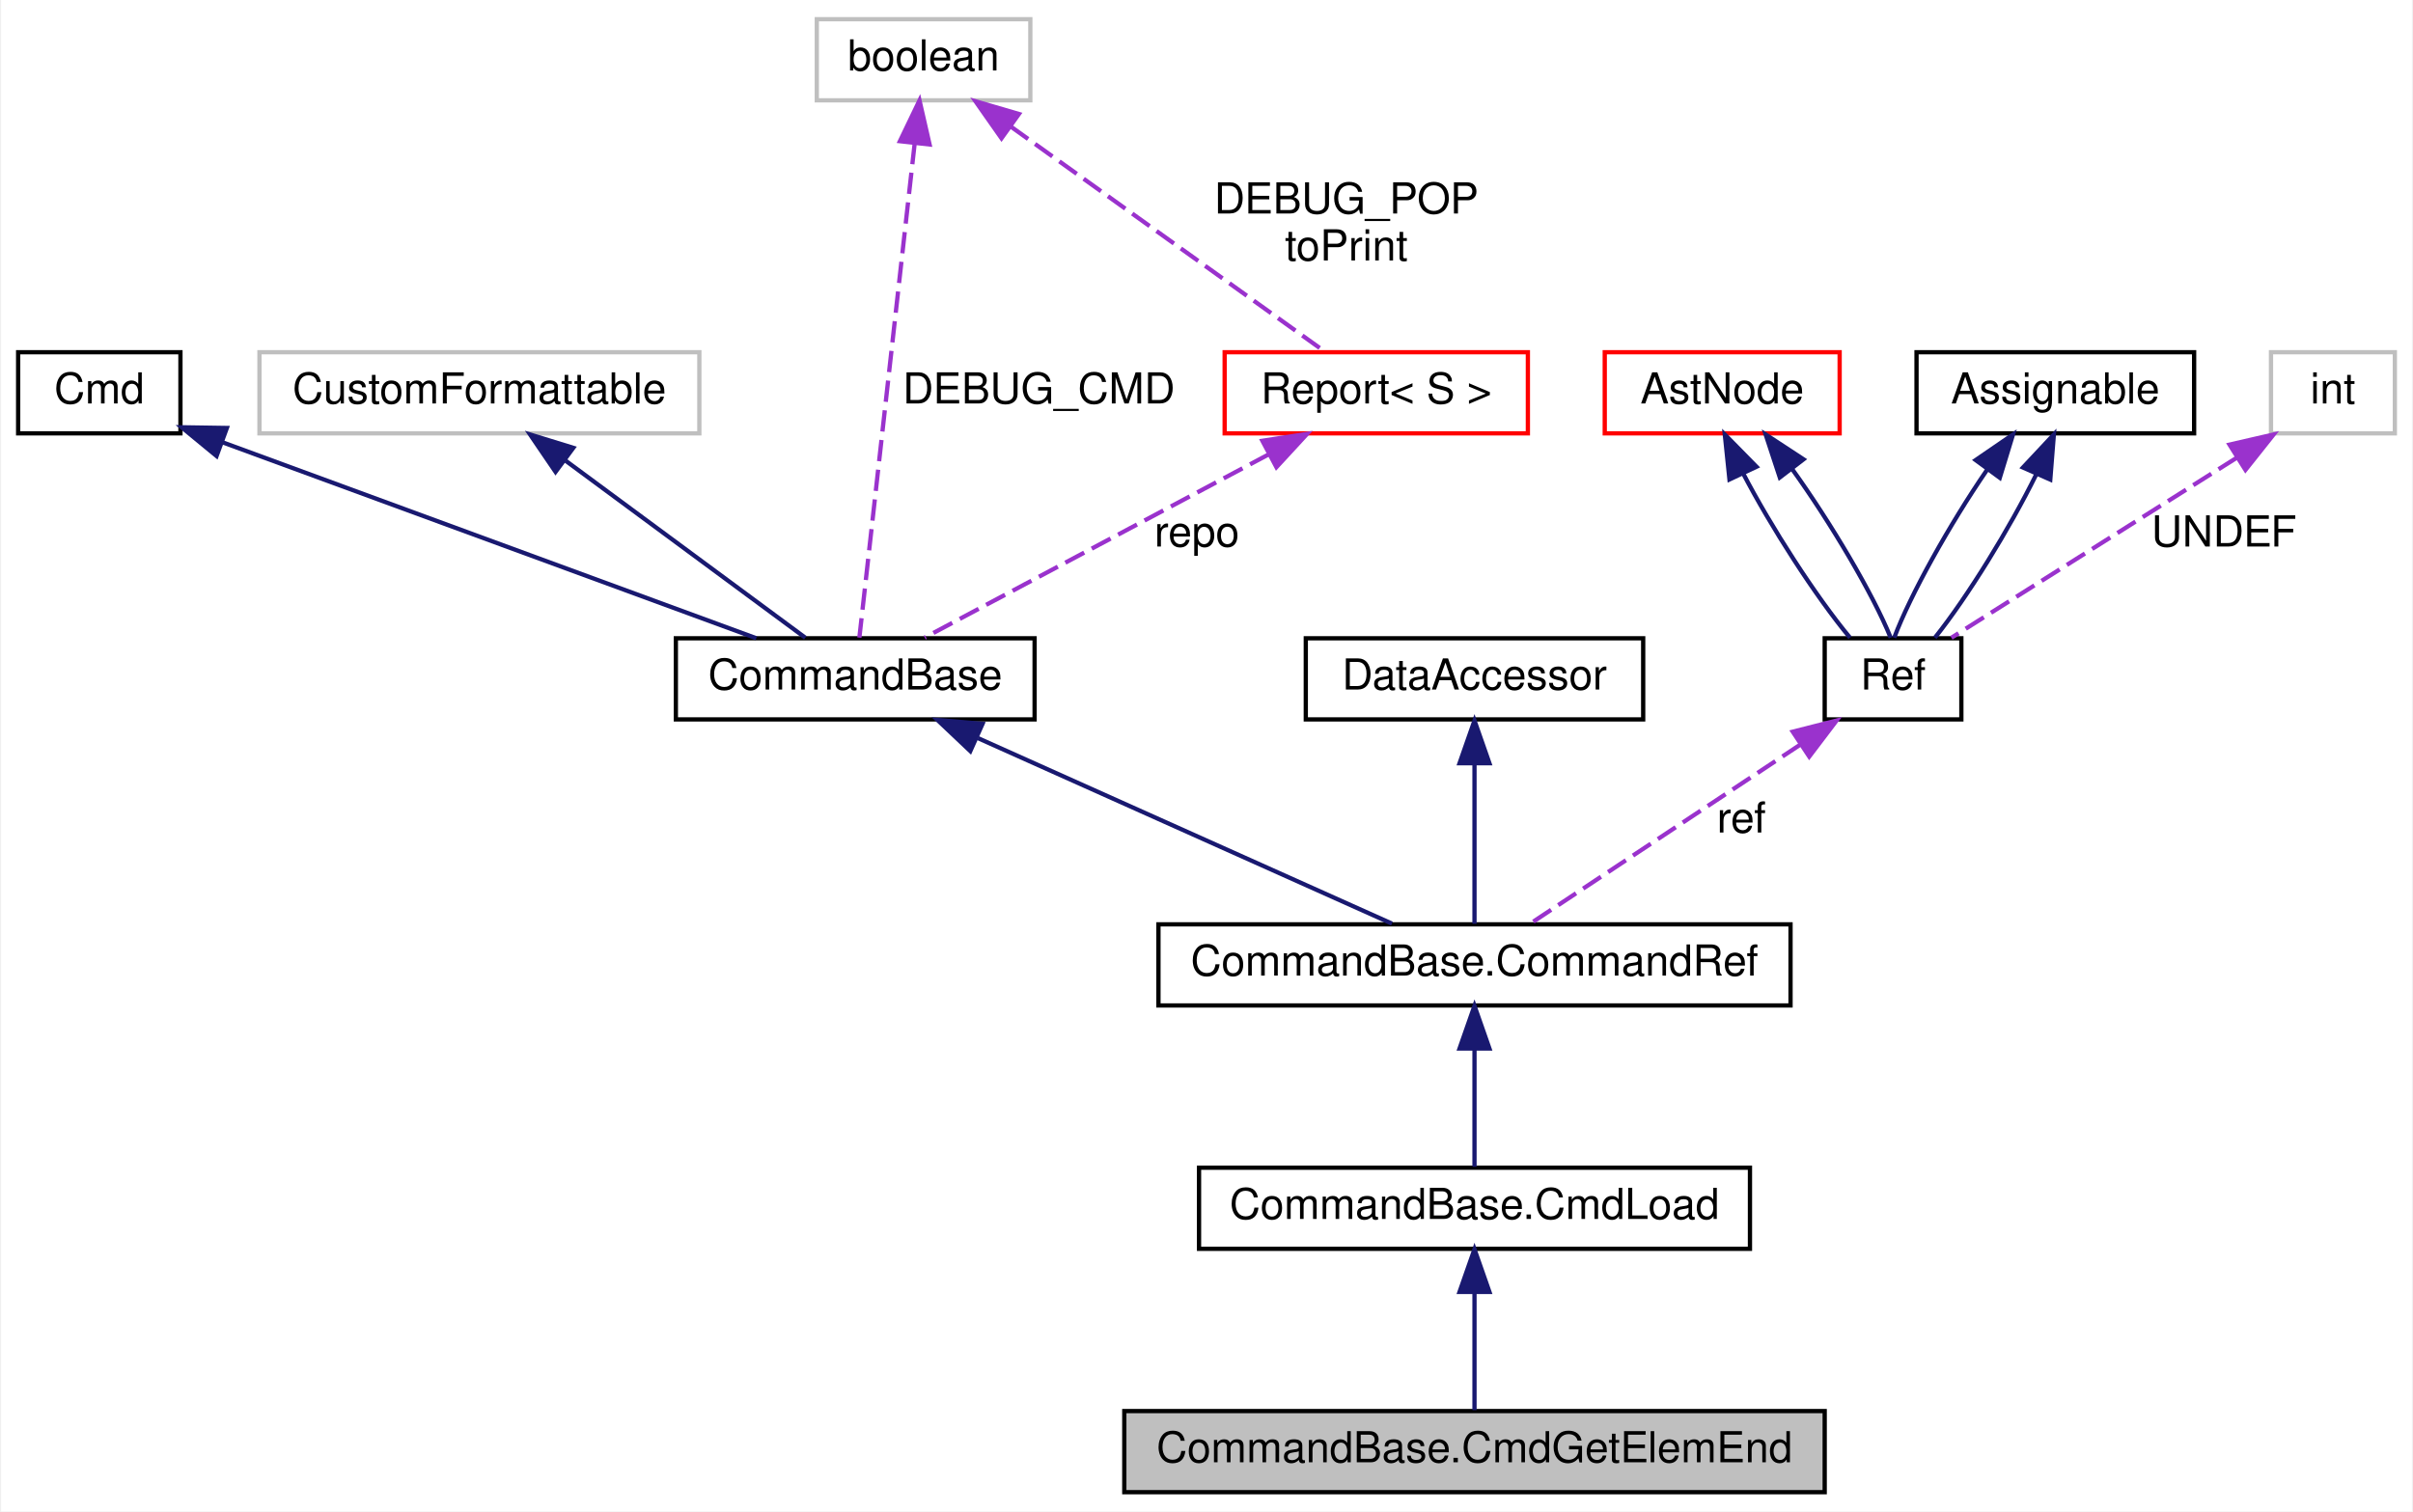
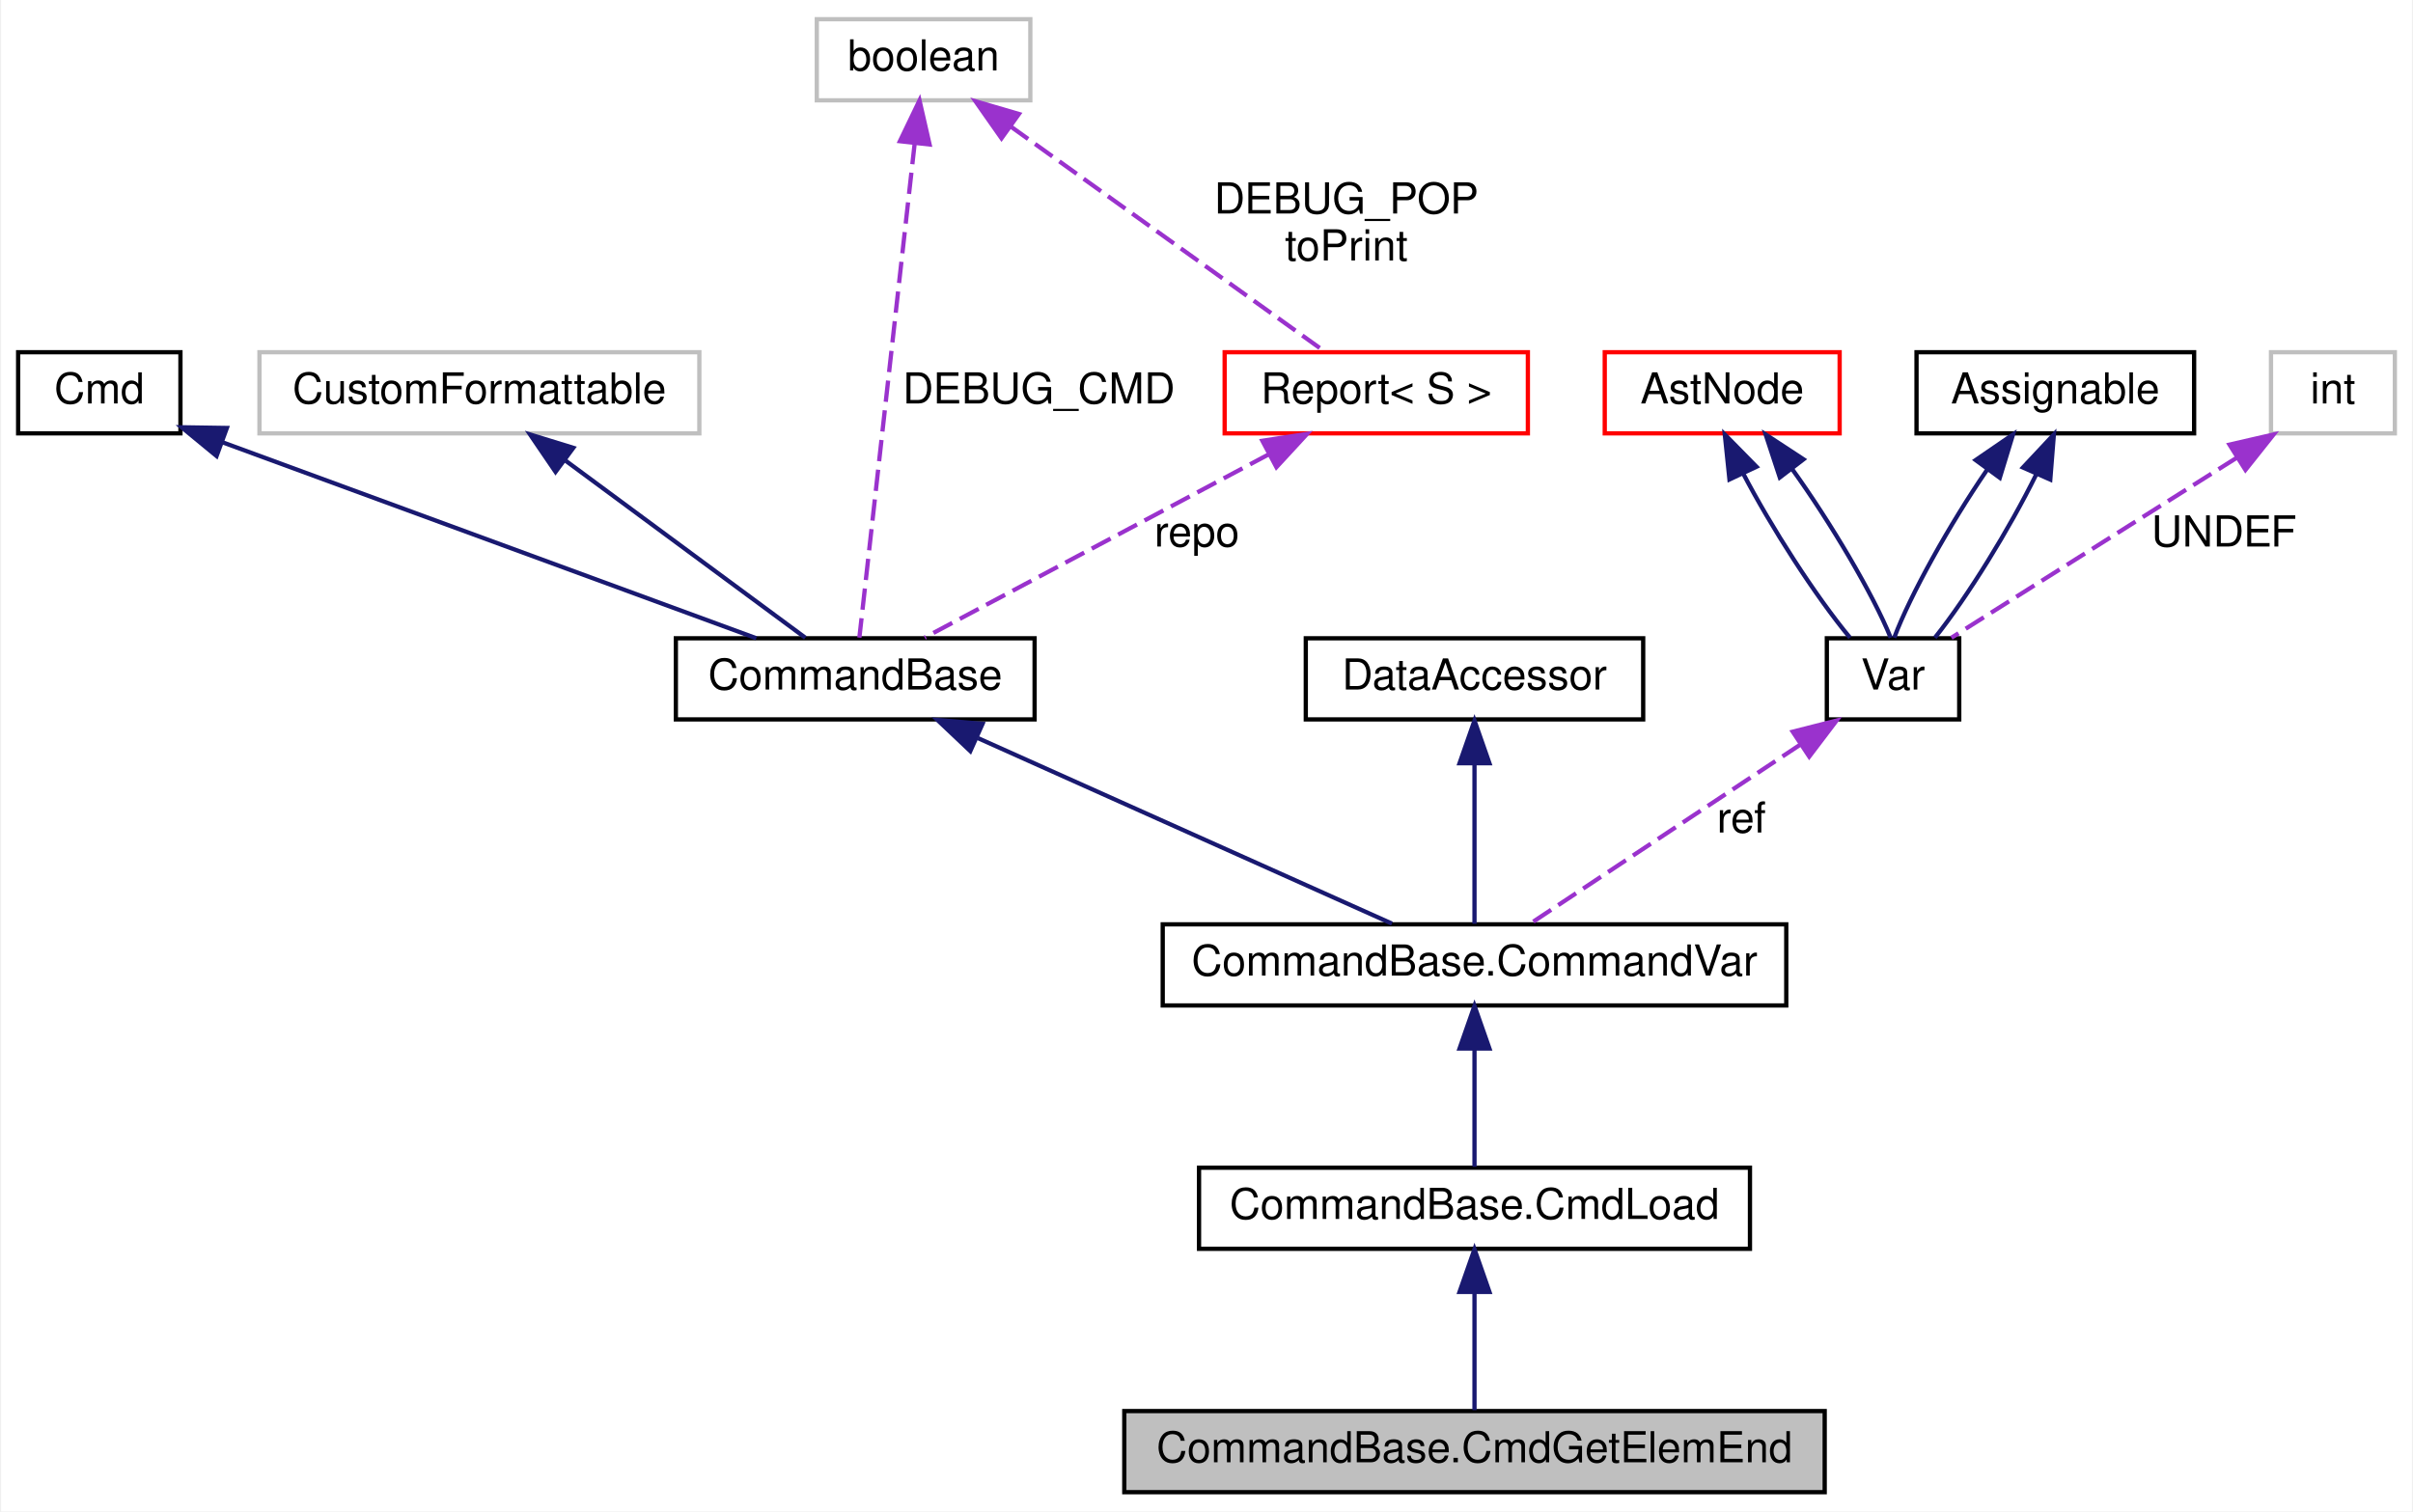
<svg xmlns="http://www.w3.org/2000/svg" xmlns:xlink="http://www.w3.org/1999/xlink" width="565pt" height="354pt" viewBox="0.00 0.00 564.50 354.00">
  <g id="graph0" class="graph" transform="scale(1 1) rotate(0) translate(4 350)">
    <polygon fill="white" stroke="transparent" points="-4,4 -4,-350 560.5,-350 560.5,4 -4,4" />
    <g id="node1" class="node">
      <g id="a_node1">
        <a xlink:title="テキスト読み出し命令の一つ:任意のノードの要素テキストを取得して，文字列型の変数に格納する．">
          <polygon fill="#bfbfbf" stroke="black" points="259,-0.5 259,-19.5 423,-19.5 423,-0.5 259,-0.5" />
          <text text-anchor="middle" x="341" y="-7.5" font-family="Helvetica,sans-Serif" font-size="10.00">CommandBase.CmdGetElemEnd</text>
        </a>
      </g>
    </g>
    <g id="node2" class="node">
      <g id="a_node2">
        <a xlink:href="classcmd_1_1_command_base_1_1_cmd_load.html" target="_top" xlink:title=" ">
          <polygon fill="white" stroke="black" points="276.5,-57.5 276.5,-76.5 405.5,-76.5 405.5,-57.5 276.5,-57.5" />
          <text text-anchor="middle" x="341" y="-64.5" font-family="Helvetica,sans-Serif" font-size="10.00">CommandBase.CmdLoad</text>
        </a>
      </g>
    </g>
    <g id="edge1" class="edge">
      <path fill="none" stroke="midnightblue" d="M341,-47.12C341,-37.82 341,-27.06 341,-19.71" />
      <polygon fill="midnightblue" stroke="midnightblue" points="337.5,-47.41 341,-57.41 344.5,-47.41 337.5,-47.41" />
    </g>
    <g id="node3" class="node">
      <g id="a_node3">
-         <a xlink:href="classcmd_1_1_command_base_1_1_command_ref.html" target="_top" xlink:title=" ">
-           <polygon fill="white" stroke="black" points="267,-114.5 267,-133.5 415,-133.5 415,-114.5 267,-114.5" />
-           <text text-anchor="middle" x="341" y="-121.5" font-family="Helvetica,sans-Serif" font-size="10.00">CommandBase.CommandRef</text>
+         <a xlink:href="classcmd_1_1_command_base_1_1_command_var.html" target="_top" xlink:title=" ">
+           <polygon fill="white" stroke="black" points="268,-114.5 268,-133.5 414,-133.5 414,-114.5 268,-114.5" />
+           <text text-anchor="middle" x="341" y="-121.5" font-family="Helvetica,sans-Serif" font-size="10.00">CommandBase.CommandVar</text>
        </a>
      </g>
    </g>
    <g id="edge2" class="edge">
      <path fill="none" stroke="midnightblue" d="M341,-104.12C341,-94.82 341,-84.06 341,-76.71" />
      <polygon fill="midnightblue" stroke="midnightblue" points="337.5,-104.41 341,-114.41 344.5,-104.41 337.5,-104.41" />
    </g>
    <g id="node4" class="node">
      <g id="a_node4">
        <a xlink:href="classcmd_1_1_command_base.html" target="_top" xlink:title="局所変数環境に値を書き込む式の抽象クラス.">
          <polygon fill="white" stroke="black" points="154,-181.5 154,-200.5 238,-200.5 238,-181.5 154,-181.5" />
          <text text-anchor="middle" x="196" y="-188.5" font-family="Helvetica,sans-Serif" font-size="10.00">CommandBase</text>
        </a>
      </g>
    </g>
    <g id="edge3" class="edge">
      <path fill="none" stroke="midnightblue" d="M224.75,-177.11C253.47,-164.24 296.82,-144.81 321.67,-133.67" />
      <polygon fill="midnightblue" stroke="midnightblue" points="222.95,-174.08 215.25,-181.37 225.81,-180.47 222.95,-174.08" />
    </g>
    <g id="node5" class="node">
      <g id="a_node5">
        <a xlink:href="interfacemachine_1_1_cmd.html" target="_top" xlink:title="仮装命令のインタフェース.">
          <polygon fill="white" stroke="black" points="0,-248.5 0,-267.5 38,-267.5 38,-248.5 0,-248.5" />
          <text text-anchor="middle" x="19" y="-255.5" font-family="Helvetica,sans-Serif" font-size="10.00">Cmd</text>
        </a>
      </g>
    </g>
    <g id="edge4" class="edge">
      <path fill="none" stroke="midnightblue" d="M47.89,-246.39C82.77,-233.58 140.75,-212.29 172.84,-200.51" />
      <polygon fill="midnightblue" stroke="midnightblue" points="46.46,-243.19 38.28,-249.92 48.87,-249.76 46.46,-243.19" />
    </g>
    <g id="node6" class="node">
      <g id="a_node6">
        <a xlink:title=" ">
          <polygon fill="white" stroke="#bfbfbf" points="56.5,-248.5 56.5,-267.5 159.5,-267.5 159.5,-248.5 56.5,-248.5" />
          <text text-anchor="middle" x="108" y="-255.5" font-family="Helvetica,sans-Serif" font-size="10.00">CustomFormattable</text>
        </a>
      </g>
    </g>
    <g id="edge5" class="edge">
      <path fill="none" stroke="midnightblue" d="M128.22,-242.07C145.59,-229.24 170.03,-211.19 184.32,-200.63" />
      <polygon fill="midnightblue" stroke="midnightblue" points="125.83,-239.48 119.87,-248.23 129.99,-245.11 125.83,-239.48" />
    </g>
    <g id="node7" class="node">
      <g id="a_node7">
        <a xlink:href="classutil_1_1_report.html" target="_top" xlink:title="標準出力への入れ子出力のためのレポートオブジェクトのクラス.">
          <polygon fill="white" stroke="red" points="282.5,-248.5 282.5,-267.5 353.5,-267.5 353.5,-248.5 282.5,-248.5" />
          <text text-anchor="middle" x="318" y="-255.5" font-family="Helvetica,sans-Serif" font-size="10.00">Report&lt; S &gt;</text>
        </a>
      </g>
    </g>
    <g id="edge6" class="edge">
      <path fill="none" stroke="#9a32cd" stroke-dasharray="5,2" d="M292.86,-243.6C268.69,-230.73 232.9,-211.66 212.27,-200.67" />
      <polygon fill="#9a32cd" stroke="#9a32cd" points="291.33,-246.76 301.8,-248.37 294.62,-240.58 291.33,-246.76" />
      <text text-anchor="middle" x="276" y="-222" font-family="Helvetica,sans-Serif" font-size="10.00"> repo</text>
    </g>
    <g id="node8" class="node">
      <g id="a_node8">
        <a xlink:title=" ">
          <polygon fill="white" stroke="#bfbfbf" points="187,-326.5 187,-345.5 237,-345.5 237,-326.5 187,-326.5" />
          <text text-anchor="middle" x="212" y="-333.5" font-family="Helvetica,sans-Serif" font-size="10.00">boolean</text>
        </a>
      </g>
    </g>
    <g id="edge8" class="edge">
      <path fill="none" stroke="#9a32cd" stroke-dasharray="5,2" d="M209.93,-316.51C206.44,-285.31 199.51,-223.41 196.97,-200.65" />
      <polygon fill="#9a32cd" stroke="#9a32cd" points="206.46,-316.93 211.05,-326.48 213.41,-316.16 206.46,-316.93" />
      <text text-anchor="middle" x="239" y="-255.5" font-family="Helvetica,sans-Serif" font-size="10.00"> DEBUG_CMD</text>
    </g>
    <g id="edge7" class="edge">
      <path fill="none" stroke="#9a32cd" stroke-dasharray="5,2" d="M232.42,-320.36C254.24,-304.72 288.1,-280.44 305.98,-267.62" />
      <polygon fill="#9a32cd" stroke="#9a32cd" points="230.25,-317.61 224.16,-326.28 234.33,-323.3 230.25,-317.61" />
      <text text-anchor="middle" x="311" y="-300" font-family="Helvetica,sans-Serif" font-size="10.00"> DEBUG_POP</text>
      <text text-anchor="middle" x="311" y="-289" font-family="Helvetica,sans-Serif" font-size="10.00">toPrint</text>
    </g>
    <g id="node9" class="node">
      <g id="a_node9">
        <a xlink:href="interfacemachine_1_1_data_accessor.html" target="_top" xlink:title="参照をもつデータ読み書きオブジェクトのインタフェース.">
          <polygon fill="white" stroke="black" points="301.5,-181.5 301.5,-200.5 380.5,-200.5 380.5,-181.5 301.5,-181.5" />
          <text text-anchor="middle" x="341" y="-188.5" font-family="Helvetica,sans-Serif" font-size="10.00">DataAccessor</text>
        </a>
      </g>
    </g>
    <g id="edge9" class="edge">
      <path fill="none" stroke="midnightblue" d="M341,-171.04C341,-158.67 341,-143.12 341,-133.63" />
      <polygon fill="midnightblue" stroke="midnightblue" points="337.5,-171.23 341,-181.23 344.5,-171.23 337.5,-171.23" />
    </g>
    <g id="node10" class="node">
      <g id="a_node10">
-         <a xlink:href="classmachine_1_1_ref.html" target="_top" xlink:title="フレーム中の変数参照オブジェクトref = (XType type, int vid)">
-           <polygon fill="white" stroke="black" points="423,-181.5 423,-200.5 455,-200.5 455,-181.5 423,-181.5" />
-           <text text-anchor="middle" x="439" y="-188.5" font-family="Helvetica,sans-Serif" font-size="10.00">Ref</text>
+         <a xlink:href="classmachine_1_1_var.html" target="_top" xlink:title="フレーム中の変数参照オブジェクトref = (XType type, int vid)">
+           <polygon fill="white" stroke="black" points="423.5,-181.5 423.5,-200.5 454.5,-200.5 454.5,-181.5 423.5,-181.5" />
+           <text text-anchor="middle" x="439" y="-188.5" font-family="Helvetica,sans-Serif" font-size="10.00">Var</text>
        </a>
      </g>
    </g>
    <g id="edge10" class="edge">
      <path fill="none" stroke="#9a32cd" stroke-dasharray="5,2" d="M417.28,-175.59C397.89,-162.74 370.14,-144.33 354.01,-133.63" />
      <polygon fill="#9a32cd" stroke="#9a32cd" points="415.52,-178.62 425.78,-181.23 419.38,-172.79 415.52,-178.62" />
      <text text-anchor="middle" x="403.5" y="-155" font-family="Helvetica,sans-Serif" font-size="10.00"> ref</text>
    </g>
    <g id="node11" class="node">
      <g id="a_node11">
        <a xlink:href="classast_1_1_ast_node.html" target="_top" xlink:title="タグなしの順アクセスの子供をもてる抽象構文木のノードのクラス。">
          <polygon fill="white" stroke="red" points="371.5,-248.5 371.5,-267.5 426.5,-267.5 426.5,-248.5 371.5,-248.5" />
          <text text-anchor="middle" x="399" y="-255.5" font-family="Helvetica,sans-Serif" font-size="10.00">AstNode</text>
        </a>
      </g>
    </g>
    <g id="edge11" class="edge">
      <path fill="none" stroke="midnightblue" d="M403.88,-239.16C410.4,-226.63 420.82,-210.41 428.93,-200.63" />
      <polygon fill="midnightblue" stroke="midnightblue" points="400.7,-237.7 399.61,-248.23 407.03,-240.68 400.7,-237.7" />
    </g>
    <g id="edge13" class="edge">
      <path fill="none" stroke="midnightblue" d="M415.28,-240.27C424.41,-227.6 434.4,-210.7 438.45,-200.63" />
      <polygon fill="midnightblue" stroke="midnightblue" points="412.49,-238.17 409.18,-248.23 418.04,-242.42 412.49,-238.17" />
    </g>
    <g id="node12" class="node">
      <g id="a_node12">
        <a xlink:href="interfacemachine_1_1_assignable.html" target="_top" xlink:title="変数（チャネルとコンテナの名前）の抽象化">
          <polygon fill="white" stroke="black" points="444.5,-248.5 444.5,-267.5 509.5,-267.5 509.5,-248.5 444.5,-248.5" />
          <text text-anchor="middle" x="477" y="-255.5" font-family="Helvetica,sans-Serif" font-size="10.00">Assignable</text>
        </a>
      </g>
    </g>
    <g id="edge12" class="edge">
      <path fill="none" stroke="midnightblue" d="M460.98,-239.9C452.31,-227.27 442.99,-210.6 439.28,-200.63" />
      <polygon fill="midnightblue" stroke="midnightblue" points="458.35,-242.24 467.09,-248.23 464,-238.1 458.35,-242.24" />
    </g>
    <g id="edge14" class="edge">
      <path fill="none" stroke="midnightblue" d="M472.49,-238.79C466.34,-226.31 456.53,-210.31 448.8,-200.63" />
      <polygon fill="midnightblue" stroke="midnightblue" points="469.42,-240.5 476.66,-248.23 475.82,-237.67 469.42,-240.5" />
    </g>
    <g id="node13" class="node">
      <g id="a_node13">
        <a xlink:title=" ">
          <polygon fill="white" stroke="#bfbfbf" points="527.5,-248.5 527.5,-267.5 556.5,-267.5 556.5,-248.5 527.5,-248.5" />
          <text text-anchor="middle" x="542" y="-255.5" font-family="Helvetica,sans-Serif" font-size="10.00">int</text>
        </a>
      </g>
    </g>
    <g id="edge15" class="edge">
      <path fill="none" stroke="#9a32cd" stroke-dasharray="5,2" d="M519.45,-242.77C499.06,-229.9 469.71,-211.38 452.67,-200.63" />
      <polygon fill="#9a32cd" stroke="#9a32cd" points="517.78,-245.86 528.11,-248.23 521.52,-239.94 517.78,-245.86" />
      <text text-anchor="middle" x="516.5" y="-222" font-family="Helvetica,sans-Serif" font-size="10.00"> UNDEF</text>
    </g>
  </g>
</svg>
